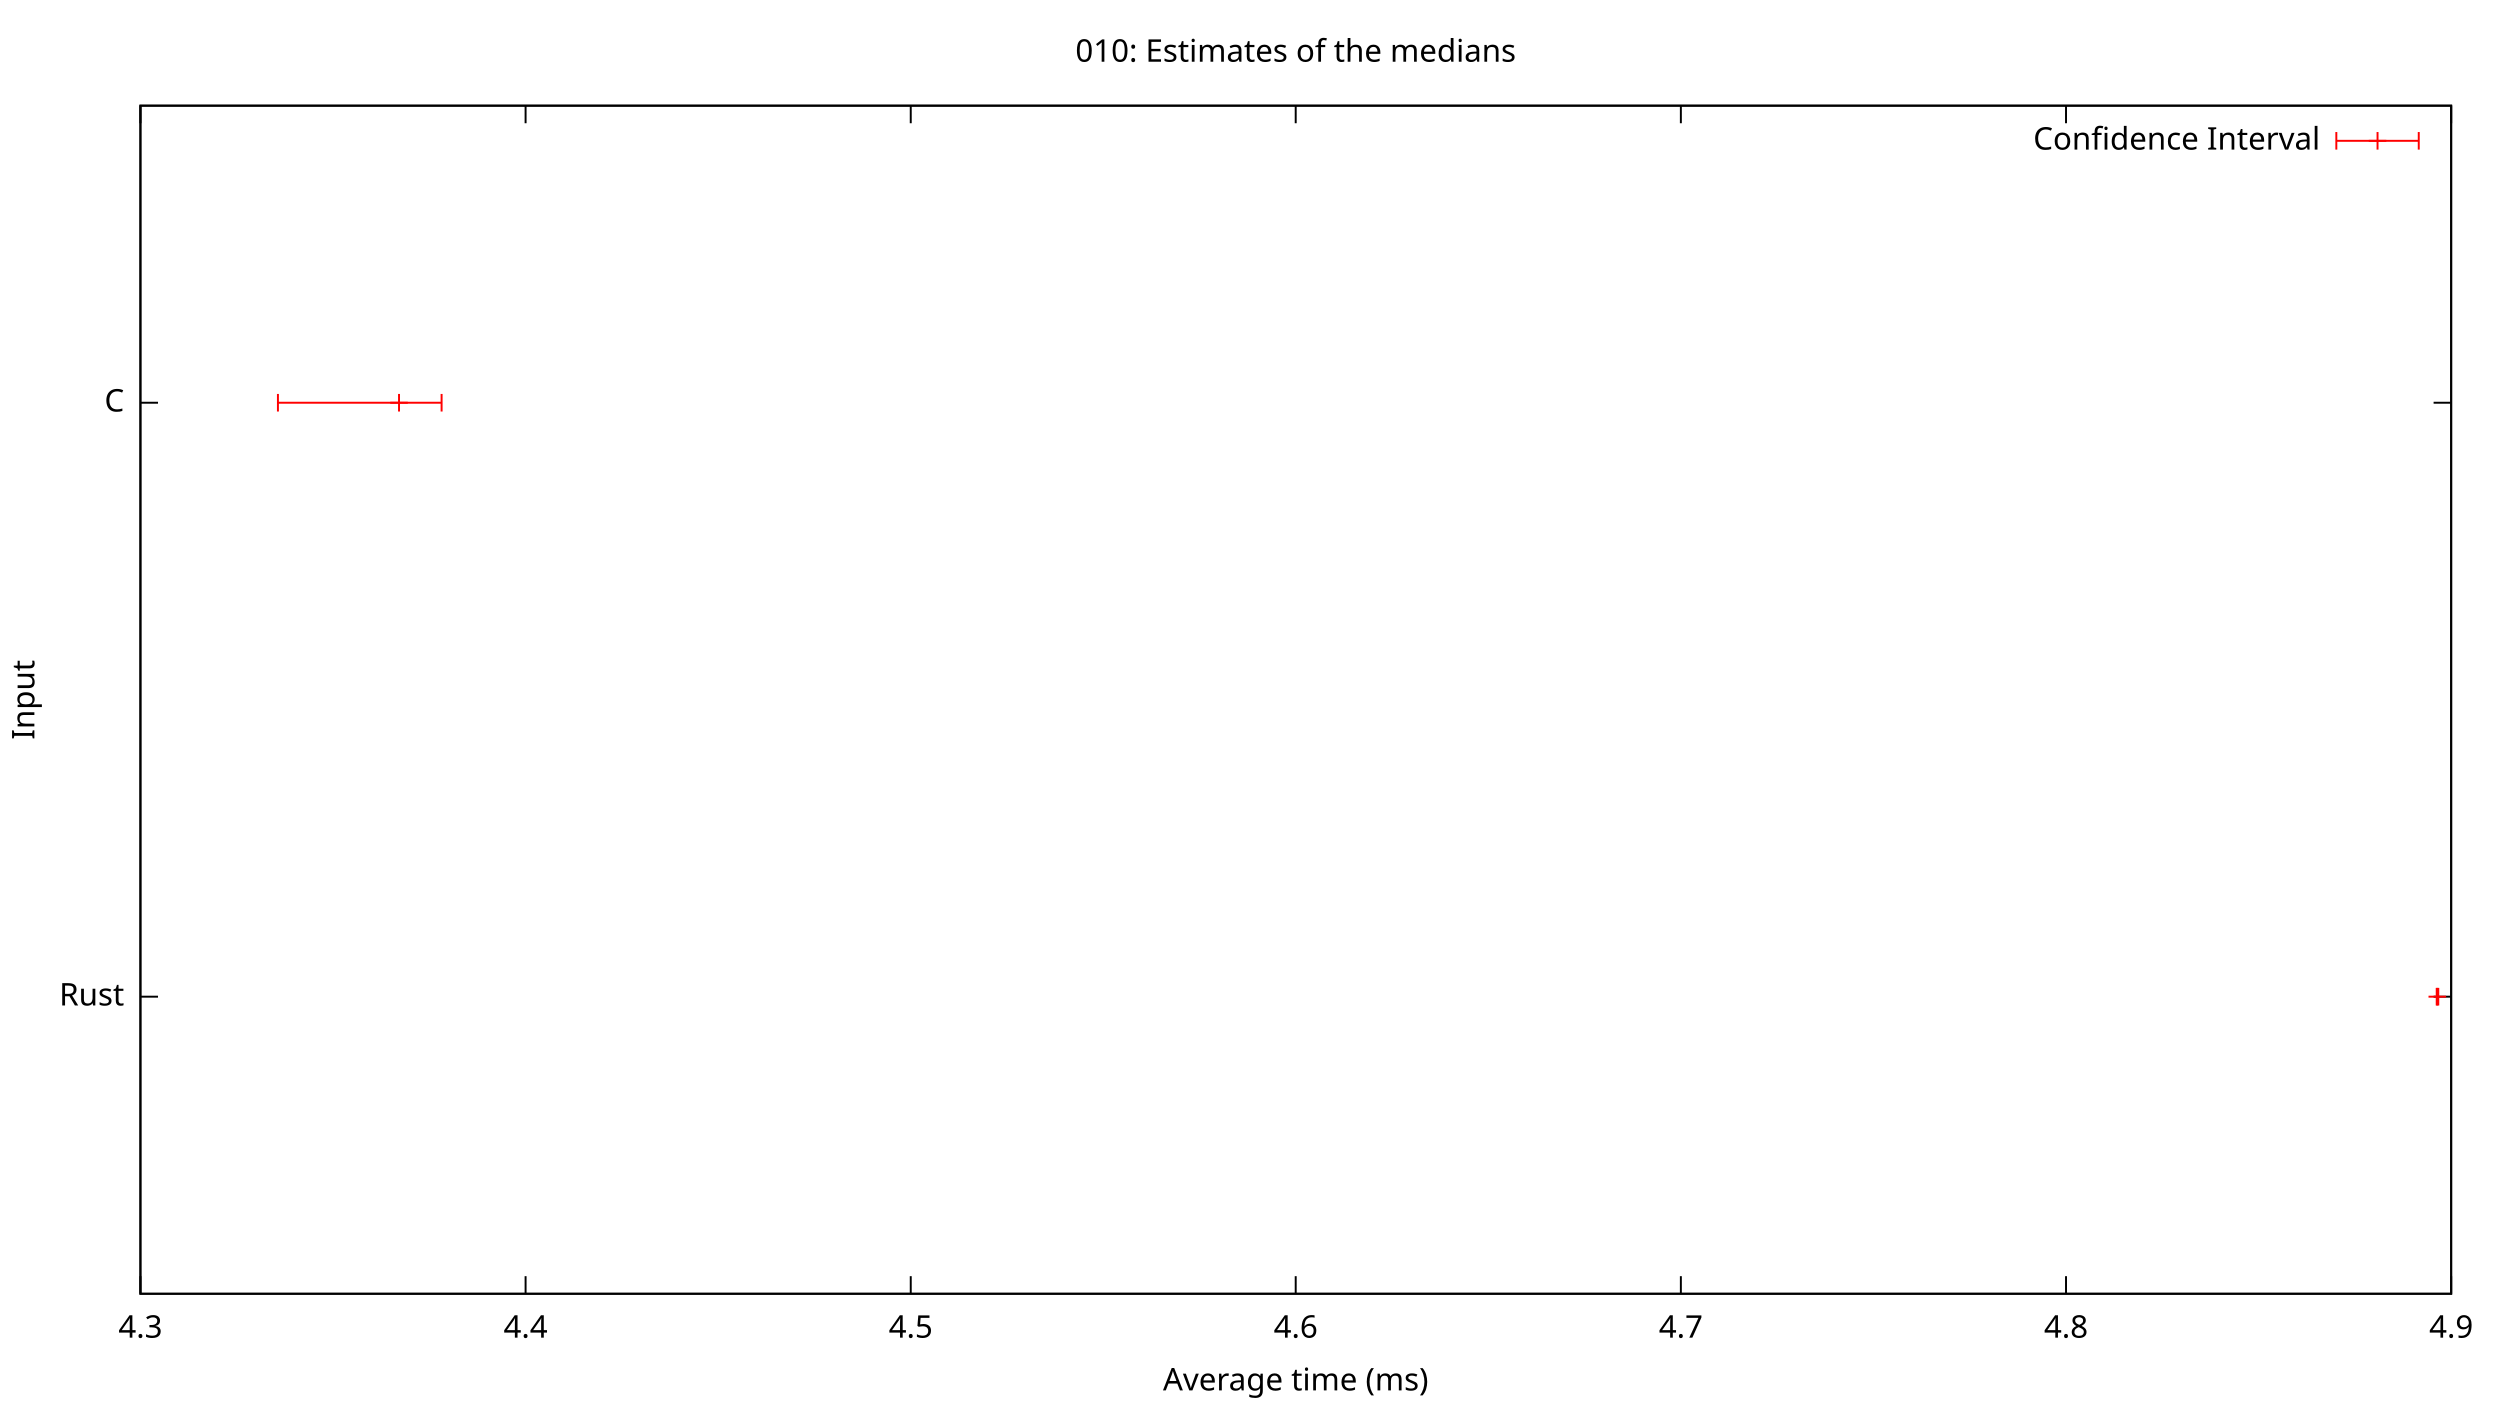
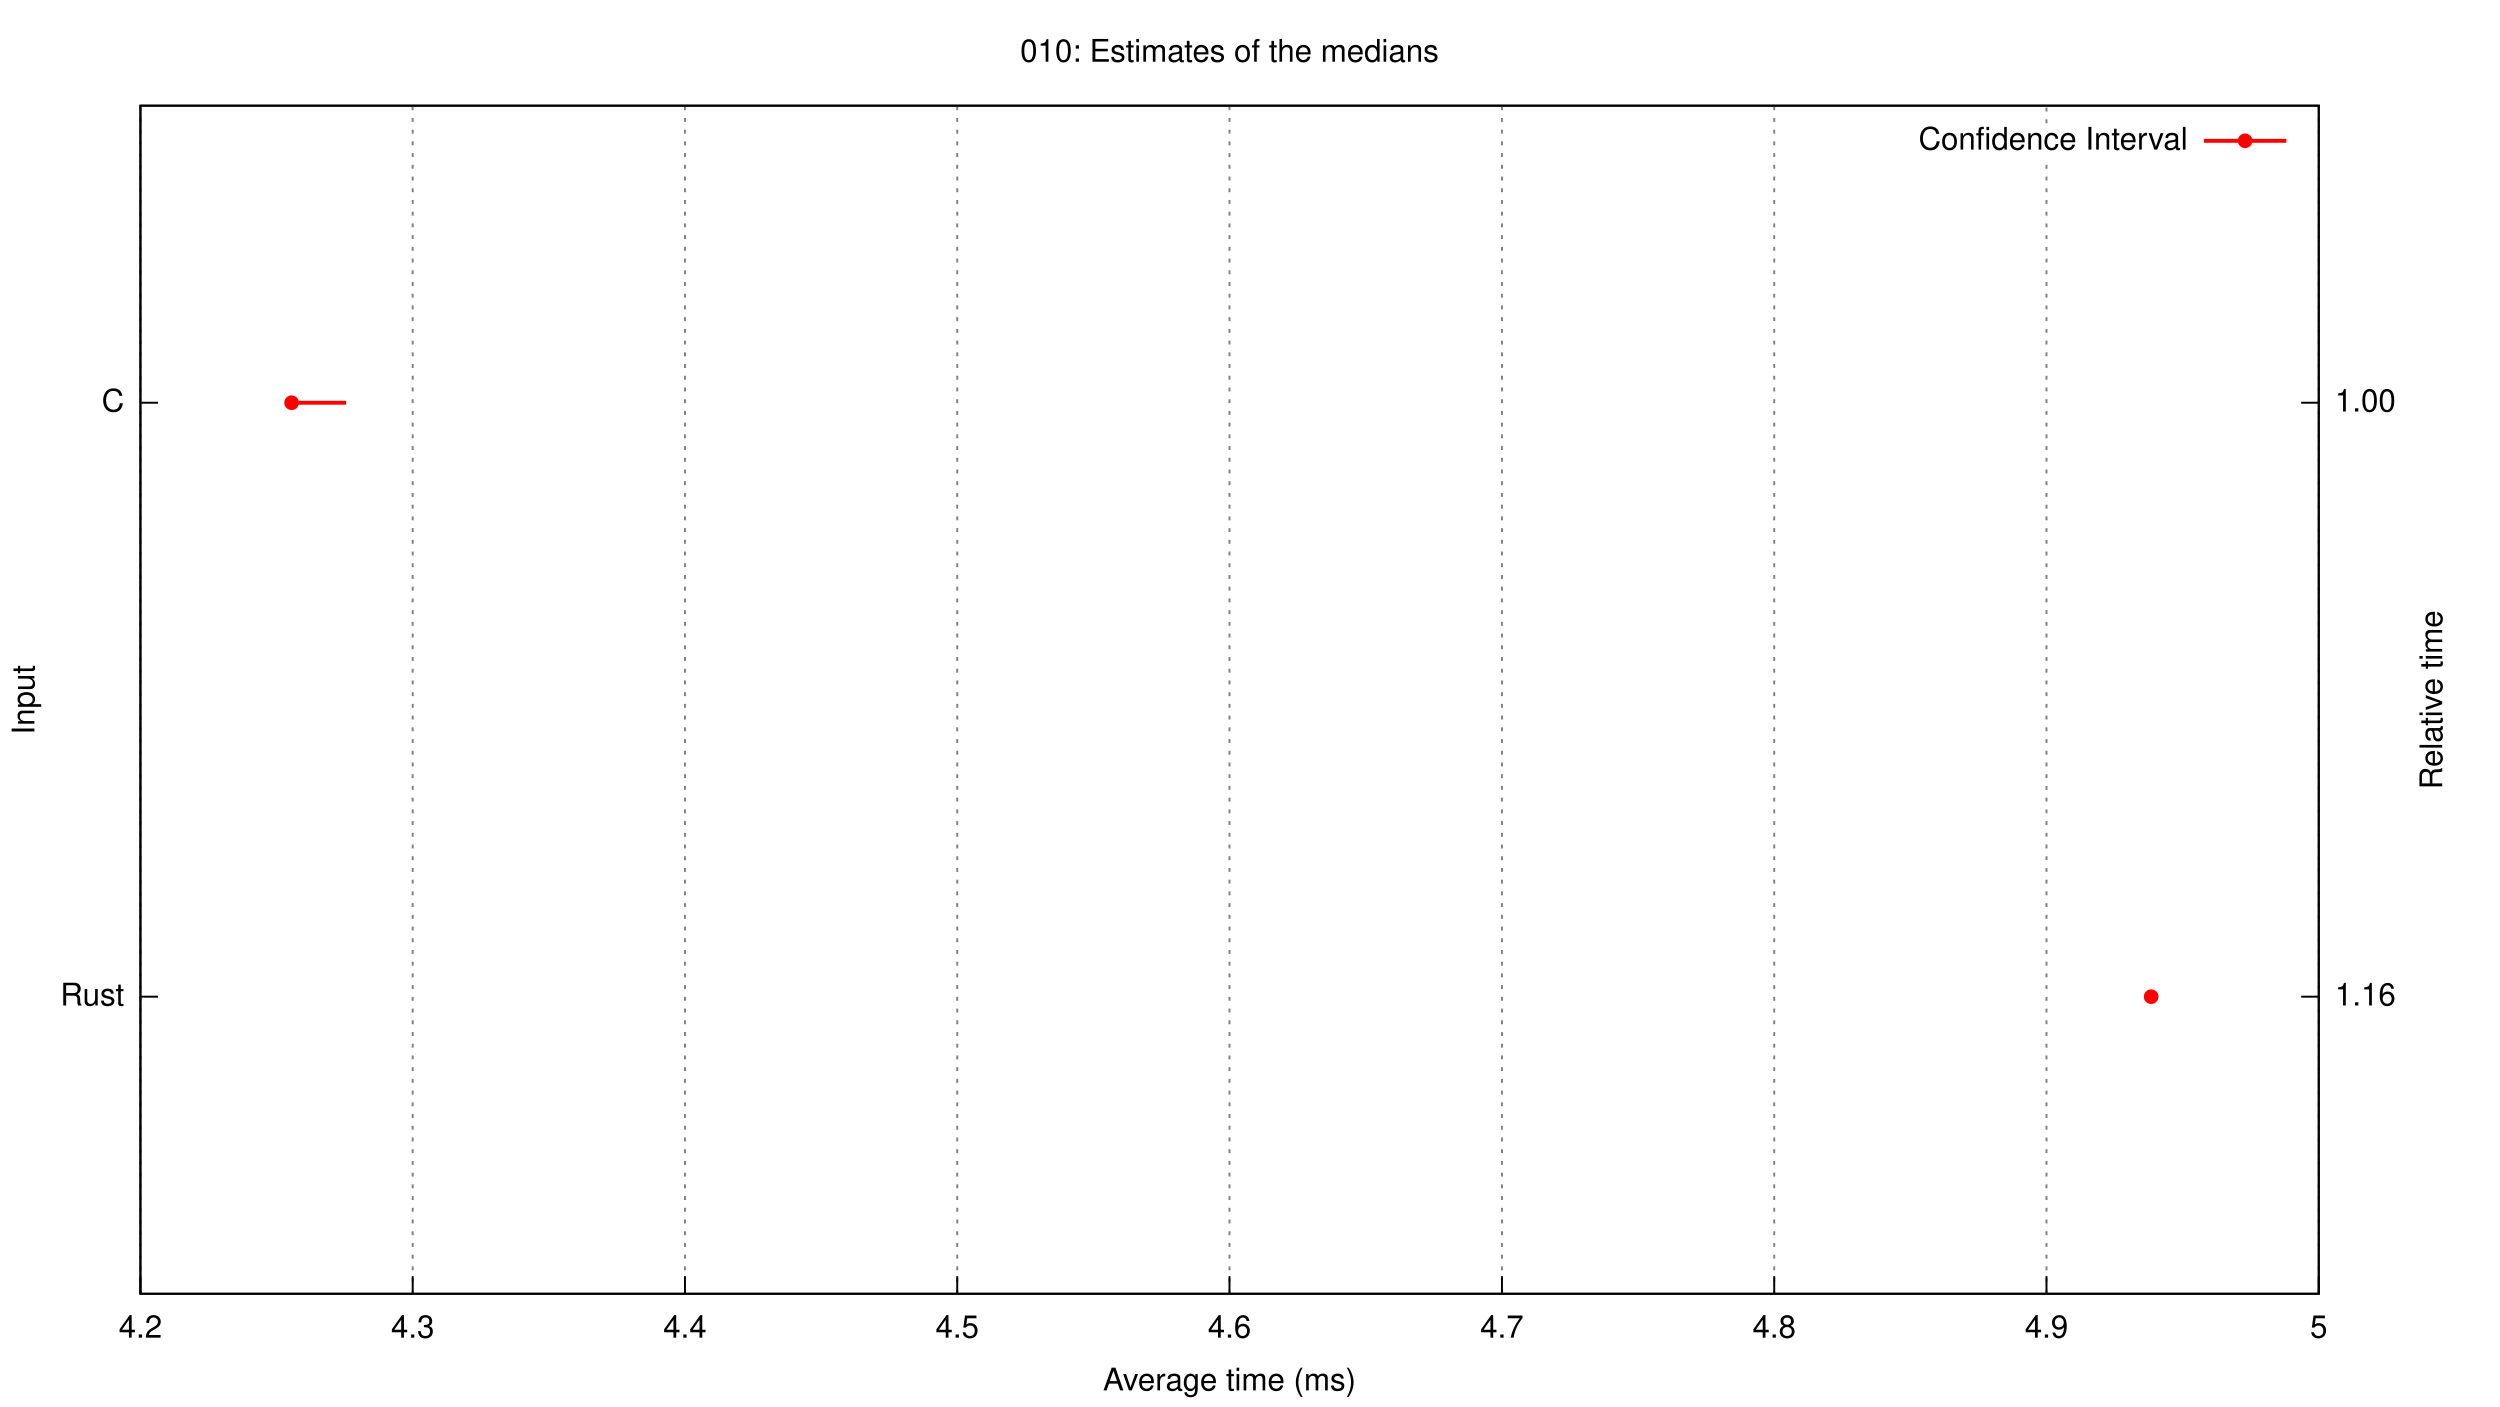
<svg xmlns="http://www.w3.org/2000/svg" xmlns:xlink="http://www.w3.org/1999/xlink" viewBox="0 0 1280 720">
  <g id="gnuplot_canvas">
    <rect x="0" y="0" width="1280" height="720" fill="none" />
    <defs>
      <circle id="gpDot" r="0.5" stroke-width="0.5" />
      <path id="gpPt0" stroke-width="0.222" stroke="currentColor" d="M-1,0 h2 M0,-1 v2" />
      <path id="gpPt1" stroke-width="0.222" stroke="currentColor" d="M-1,-1 L1,1 M1,-1 L-1,1" />
      <path id="gpPt2" stroke-width="0.222" stroke="currentColor" d="M-1,0 L1,0 M0,-1 L0,1 M-1,-1 L1,1 M-1,1 L1,-1" />
      <rect id="gpPt3" stroke-width="0.222" stroke="currentColor" x="-1" y="-1" width="2" height="2" />
      <rect id="gpPt4" stroke-width="0.222" stroke="currentColor" fill="currentColor" x="-1" y="-1" width="2" height="2" />
      <circle id="gpPt5" stroke-width="0.222" stroke="currentColor" cx="0" cy="0" r="1" />
      <use xlink:href="#gpPt5" id="gpPt6" fill="currentColor" stroke="none" />
      <path id="gpPt7" stroke-width="0.222" stroke="currentColor" d="M0,-1.33 L-1.33,0.67 L1.33,0.67 z" />
      <use xlink:href="#gpPt7" id="gpPt8" fill="currentColor" stroke="none" />
      <use xlink:href="#gpPt7" id="gpPt9" stroke="currentColor" transform="rotate(180)" />
      <use xlink:href="#gpPt9" id="gpPt10" fill="currentColor" stroke="none" />
      <use xlink:href="#gpPt3" id="gpPt11" stroke="currentColor" transform="rotate(45)" />
      <use xlink:href="#gpPt11" id="gpPt12" fill="currentColor" stroke="none" />
    </defs>
    <g style="fill:none; color:white; stroke:currentColor; stroke-width:1.00; stroke-linecap:butt; stroke-linejoin:miter">
</g>
    <g style="fill:none; color:black; stroke:currentColor; stroke-width:1.00; stroke-linecap:butt; stroke-linejoin:miter">
-       <path stroke="black" d="M71.9,510.3 L80.9,510.3 M1255.0,510.3 L1246.0,510.3  " />
-       <g transform="translate(63.6,514.8)" style="stroke:none; fill:black; font-family:Fantasque Sans Mono; font-size:12.00pt; text-anchor:end">
+       <path stroke="black" d="M71.9,510.3 L80.9,510.3  " />
+       <g transform="translate(63.6,514.8)" style="stroke:none; fill:black; font-family:Helvetica; font-size:12.00pt; text-anchor:end">
        <text>Rust</text>
      </g>
-       <path stroke="black" d="M71.9,206.2 L80.9,206.2 M1255.0,206.2 L1246.0,206.2  " />
-       <g transform="translate(63.6,210.7)" style="stroke:none; fill:black; font-family:Fantasque Sans Mono; font-size:12.00pt; text-anchor:end">
+       <path stroke="black" d="M71.9,206.2 L80.9,206.2  " />
+       <g transform="translate(63.6,210.7)" style="stroke:none; fill:black; font-family:Helvetica; font-size:12.00pt; text-anchor:end">
        <text>C</text>
      </g>
-       <path stroke="black" d="M71.9,662.4 L71.9,653.4 M71.9,54.1 L71.9,63.1  " />
-       <g transform="translate(71.9,684.9)" style="stroke:none; fill:black; font-family:Fantasque Sans Mono; font-size:12.00pt; text-anchor:middle">
+     </g>
+     <g style="fill:none; color:gray; stroke:currentColor; stroke-width:1.00; stroke-linecap:butt; stroke-linejoin:miter">
+       <path stroke="gray" stroke-dasharray=" 2,4" class="gridline" d="M71.9,662.4 L71.9,54.1  " />
+     </g>
+     <g style="fill:none; color:black; stroke:currentColor; stroke-width:1.00; stroke-linecap:butt; stroke-linejoin:miter">
+       <path stroke="black" d="M71.9,662.4 L71.9,653.4  " />
+       <g transform="translate(71.9,684.9)" style="stroke:none; fill:black; font-family:Helvetica; font-size:12.00pt; text-anchor:middle">
+         <text> 4.2</text>
+       </g>
+     </g>
+     <g style="fill:none; color:gray; stroke:currentColor; stroke-width:1.00; stroke-linecap:butt; stroke-linejoin:miter">
+       <path stroke="gray" stroke-dasharray=" 2,4" class="gridline" d="M211.3,662.4 L211.3,54.1  " />
+     </g>
+     <g style="fill:none; color:black; stroke:currentColor; stroke-width:1.00; stroke-linecap:butt; stroke-linejoin:miter">
+       <path stroke="black" d="M211.3,662.4 L211.3,653.4  " />
+       <g transform="translate(211.3,684.9)" style="stroke:none; fill:black; font-family:Helvetica; font-size:12.00pt; text-anchor:middle">
        <text> 4.3</text>
      </g>
-       <path stroke="black" d="M269.1,662.4 L269.1,653.4 M269.1,54.1 L269.1,63.1  " />
-       <g transform="translate(269.1,684.9)" style="stroke:none; fill:black; font-family:Fantasque Sans Mono; font-size:12.00pt; text-anchor:middle">
+     </g>
+     <g style="fill:none; color:gray; stroke:currentColor; stroke-width:1.00; stroke-linecap:butt; stroke-linejoin:miter">
+       <path stroke="gray" stroke-dasharray=" 2,4" class="gridline" d="M350.7,662.4 L350.7,54.1  " />
+     </g>
+     <g style="fill:none; color:black; stroke:currentColor; stroke-width:1.00; stroke-linecap:butt; stroke-linejoin:miter">
+       <path stroke="black" d="M350.7,662.4 L350.7,653.4  " />
+       <g transform="translate(350.7,684.9)" style="stroke:none; fill:black; font-family:Helvetica; font-size:12.00pt; text-anchor:middle">
        <text> 4.4</text>
      </g>
-       <path stroke="black" d="M466.3,662.4 L466.3,653.4 M466.3,54.1 L466.3,63.1  " />
-       <g transform="translate(466.3,684.9)" style="stroke:none; fill:black; font-family:Fantasque Sans Mono; font-size:12.00pt; text-anchor:middle">
+     </g>
+     <g style="fill:none; color:gray; stroke:currentColor; stroke-width:1.00; stroke-linecap:butt; stroke-linejoin:miter">
+       <path stroke="gray" stroke-dasharray=" 2,4" class="gridline" d="M490.1,662.4 L490.1,54.1  " />
+     </g>
+     <g style="fill:none; color:black; stroke:currentColor; stroke-width:1.00; stroke-linecap:butt; stroke-linejoin:miter">
+       <path stroke="black" d="M490.1,662.4 L490.1,653.4  " />
+       <g transform="translate(490.1,684.9)" style="stroke:none; fill:black; font-family:Helvetica; font-size:12.00pt; text-anchor:middle">
        <text> 4.5</text>
      </g>
-       <path stroke="black" d="M663.4,662.4 L663.4,653.4 M663.4,54.1 L663.4,63.1  " />
-       <g transform="translate(663.4,684.9)" style="stroke:none; fill:black; font-family:Fantasque Sans Mono; font-size:12.00pt; text-anchor:middle">
+     </g>
+     <g style="fill:none; color:gray; stroke:currentColor; stroke-width:1.00; stroke-linecap:butt; stroke-linejoin:miter">
+       <path stroke="gray" stroke-dasharray=" 2,4" class="gridline" d="M629.5,662.4 L629.5,54.1  " />
+     </g>
+     <g style="fill:none; color:black; stroke:currentColor; stroke-width:1.00; stroke-linecap:butt; stroke-linejoin:miter">
+       <path stroke="black" d="M629.5,662.4 L629.5,653.4  " />
+       <g transform="translate(629.5,684.9)" style="stroke:none; fill:black; font-family:Helvetica; font-size:12.00pt; text-anchor:middle">
        <text> 4.6</text>
      </g>
-       <path stroke="black" d="M860.6,662.4 L860.6,653.4 M860.6,54.1 L860.6,63.1  " />
-       <g transform="translate(860.6,684.9)" style="stroke:none; fill:black; font-family:Fantasque Sans Mono; font-size:12.00pt; text-anchor:middle">
+     </g>
+     <g style="fill:none; color:gray; stroke:currentColor; stroke-width:1.00; stroke-linecap:butt; stroke-linejoin:miter">
+       <path stroke="gray" stroke-dasharray=" 2,4" class="gridline" d="M769.0,662.4 L769.0,54.1  " />
+     </g>
+     <g style="fill:none; color:black; stroke:currentColor; stroke-width:1.00; stroke-linecap:butt; stroke-linejoin:miter">
+       <path stroke="black" d="M769.0,662.4 L769.0,653.4  " />
+       <g transform="translate(769.0,684.9)" style="stroke:none; fill:black; font-family:Helvetica; font-size:12.00pt; text-anchor:middle">
        <text> 4.7</text>
      </g>
-       <path stroke="black" d="M1057.8,662.4 L1057.8,653.4 M1057.8,54.1 L1057.8,63.1  " />
-       <g transform="translate(1057.8,684.9)" style="stroke:none; fill:black; font-family:Fantasque Sans Mono; font-size:12.00pt; text-anchor:middle">
+     </g>
+     <g style="fill:none; color:gray; stroke:currentColor; stroke-width:1.00; stroke-linecap:butt; stroke-linejoin:miter">
+       <path stroke="gray" stroke-dasharray=" 2,4" class="gridline" d="M908.4,662.4 L908.4,54.1  " />
+     </g>
+     <g style="fill:none; color:black; stroke:currentColor; stroke-width:1.00; stroke-linecap:butt; stroke-linejoin:miter">
+       <path stroke="black" d="M908.4,662.4 L908.4,653.4  " />
+       <g transform="translate(908.4,684.9)" style="stroke:none; fill:black; font-family:Helvetica; font-size:12.00pt; text-anchor:middle">
        <text> 4.8</text>
      </g>
-       <path stroke="black" d="M1255.0,662.4 L1255.0,653.4 M1255.0,54.1 L1255.0,63.1  " />
-       <g transform="translate(1255.0,684.9)" style="stroke:none; fill:black; font-family:Fantasque Sans Mono; font-size:12.00pt; text-anchor:middle">
+     </g>
+     <g style="fill:none; color:gray; stroke:currentColor; stroke-width:1.00; stroke-linecap:butt; stroke-linejoin:miter">
+       <path stroke="gray" stroke-dasharray=" 2,4" class="gridline" d="M1047.8,662.4 L1047.8,81.1 M1047.8,63.1 L1047.8,54.1  " />
+     </g>
+     <g style="fill:none; color:black; stroke:currentColor; stroke-width:1.00; stroke-linecap:butt; stroke-linejoin:miter">
+       <path stroke="black" d="M1047.8,662.4 L1047.8,653.4  " />
+       <g transform="translate(1047.8,684.9)" style="stroke:none; fill:black; font-family:Helvetica; font-size:12.00pt; text-anchor:middle">
        <text> 4.9</text>
      </g>
-       <path stroke="black" d="M71.9,54.1 L71.9,662.4 L1255.0,662.4 L1255.0,54.1 L71.9,54.1 Z  " />
-       <g transform="translate(17.6,358.3) rotate(270)" style="stroke:none; fill:black; font-family:Fantasque Sans Mono; font-size:12.00pt; text-anchor:middle">
+     </g>
+     <g style="fill:none; color:gray; stroke:currentColor; stroke-width:1.00; stroke-linecap:butt; stroke-linejoin:miter">
+       <path stroke="gray" stroke-dasharray=" 2,4" class="gridline" d="M1187.2,662.4 L1187.2,54.1  " />
+     </g>
+     <g style="fill:none; color:black; stroke:currentColor; stroke-width:1.00; stroke-linecap:butt; stroke-linejoin:miter">
+       <path stroke="black" d="M1187.2,662.4 L1187.2,653.4  " />
+       <g transform="translate(1187.2,684.9)" style="stroke:none; fill:black; font-family:Helvetica; font-size:12.00pt; text-anchor:middle">
+         <text> 5</text>
+       </g>
+       <path stroke="black" d="M1187.2,510.3 L1178.2,510.3  " />
+       <g transform="translate(1195.5,514.8)" style="stroke:none; fill:black; font-family:Helvetica; font-size:12.00pt; text-anchor:start">
+         <text>1.16</text>
+       </g>
+       <path stroke="black" d="M1187.2,206.2 L1178.2,206.2  " />
+       <g transform="translate(1195.5,210.7)" style="stroke:none; fill:black; font-family:Helvetica; font-size:12.00pt; text-anchor:start">
+         <text>1.00</text>
+       </g>
+       <path stroke="black" d="M71.9,54.1 L71.9,662.4 L1187.2,662.4 L1187.2,54.1 L71.9,54.1 Z  " />
+       <g transform="translate(17.6,358.3) rotate(270)" style="stroke:none; fill:black; font-family:Helvetica; font-size:12.00pt; text-anchor:middle">
        <text>Input</text>
      </g>
-       <g transform="translate(663.4,711.9)" style="stroke:none; fill:black; font-family:Fantasque Sans Mono; font-size:12.00pt; text-anchor:middle">
+       <g transform="translate(1250.4,358.3) rotate(270)" style="stroke:none; fill:black; font-family:Helvetica; font-size:12.00pt; text-anchor:middle">
+         <text>Relative time</text>
+       </g>
+       <g transform="translate(629.5,711.9)" style="stroke:none; fill:black; font-family:Helvetica; font-size:12.00pt; text-anchor:middle">
        <text>Average time (ms)</text>
      </g>
-       <g transform="translate(663.4,31.6)" style="stroke:none; fill:black; font-family:Fantasque Sans Mono; font-size:12.00pt; text-anchor:middle">
+       <g transform="translate(629.5,31.6)" style="stroke:none; fill:black; font-family:Helvetica; font-size:12.00pt; text-anchor:middle">
        <text>010: Estimates of the medians</text>
      </g>
    </g>
    <g id="gnuplot_plot_1">
-       <g style="fill:none; color:red; stroke:currentColor; stroke-width:1.00; stroke-linecap:butt; stroke-linejoin:miter">
-         <g transform="translate(1187.9,76.6)" style="stroke:none; fill:black; font-family:Fantasque Sans Mono; font-size:12.00pt; text-anchor:end">
+       <g style="fill:none; color:white; stroke:black; stroke-width:2.00; stroke-linecap:butt; stroke-linejoin:miter">
+ </g>
+       <g style="fill:none; color:red; stroke:currentColor; stroke-width:2.00; stroke-linecap:butt; stroke-linejoin:miter">
+         <g transform="translate(1120.1,76.6)" style="stroke:none; fill:black; font-family:Helvetica; font-size:12.00pt; text-anchor:end">
          <text>Confidence Interval</text>
        </g>
-         <path d="M1196.2,72.1 L1238.4,72.1 M1196.2,67.6 L1196.2,76.6 M1238.4,67.6 L1238.4,76.6 M1247.6,510.3 L1248.4,510.3    M1247.6,514.8 L1247.6,505.8 M1248.4,514.8 L1248.4,505.8 M142.3,206.2 L226.1,206.2 M142.3,210.7 L142.3,201.7    M226.1,210.7 L226.1,201.7  " />
-         <use xlink:href="#gpPt0" transform="translate(1247.9,510.3) scale(4.50)" />
-         <use xlink:href="#gpPt0" transform="translate(204.3,206.2) scale(4.50)" />
-         <use xlink:href="#gpPt0" transform="translate(1217.3,72.1) scale(4.50)" />
+         <path d="M1128.4,72.1 L1170.6,72.1 M1101.2,510.3 L1101.6,510.3 M146.8,206.2 L177.2,206.2  " />
+         <use xlink:href="#gpPt6" transform="translate(1101.4,510.3) scale(3.38)" />
+         <use xlink:href="#gpPt6" transform="translate(149.3,206.2) scale(3.38)" />
+         <use xlink:href="#gpPt6" transform="translate(1149.5,72.1) scale(3.38)" />
      </g>
    </g>
+     <g style="fill:none; color:white; stroke:currentColor; stroke-width:1.00; stroke-linecap:butt; stroke-linejoin:miter">
+ </g>
    <g style="fill:none; color:black; stroke:currentColor; stroke-width:1.00; stroke-linecap:butt; stroke-linejoin:miter">
-       <path stroke="black" d="M71.9,54.1 L71.9,662.4 L1255.0,662.4 L1255.0,54.1 L71.9,54.1 Z  " />
+       <path stroke="black" d="M71.9,54.1 L71.9,662.4 L1187.2,662.4 L1187.2,54.1 L71.9,54.1 Z  " />
    </g>
  </g>
</svg>
